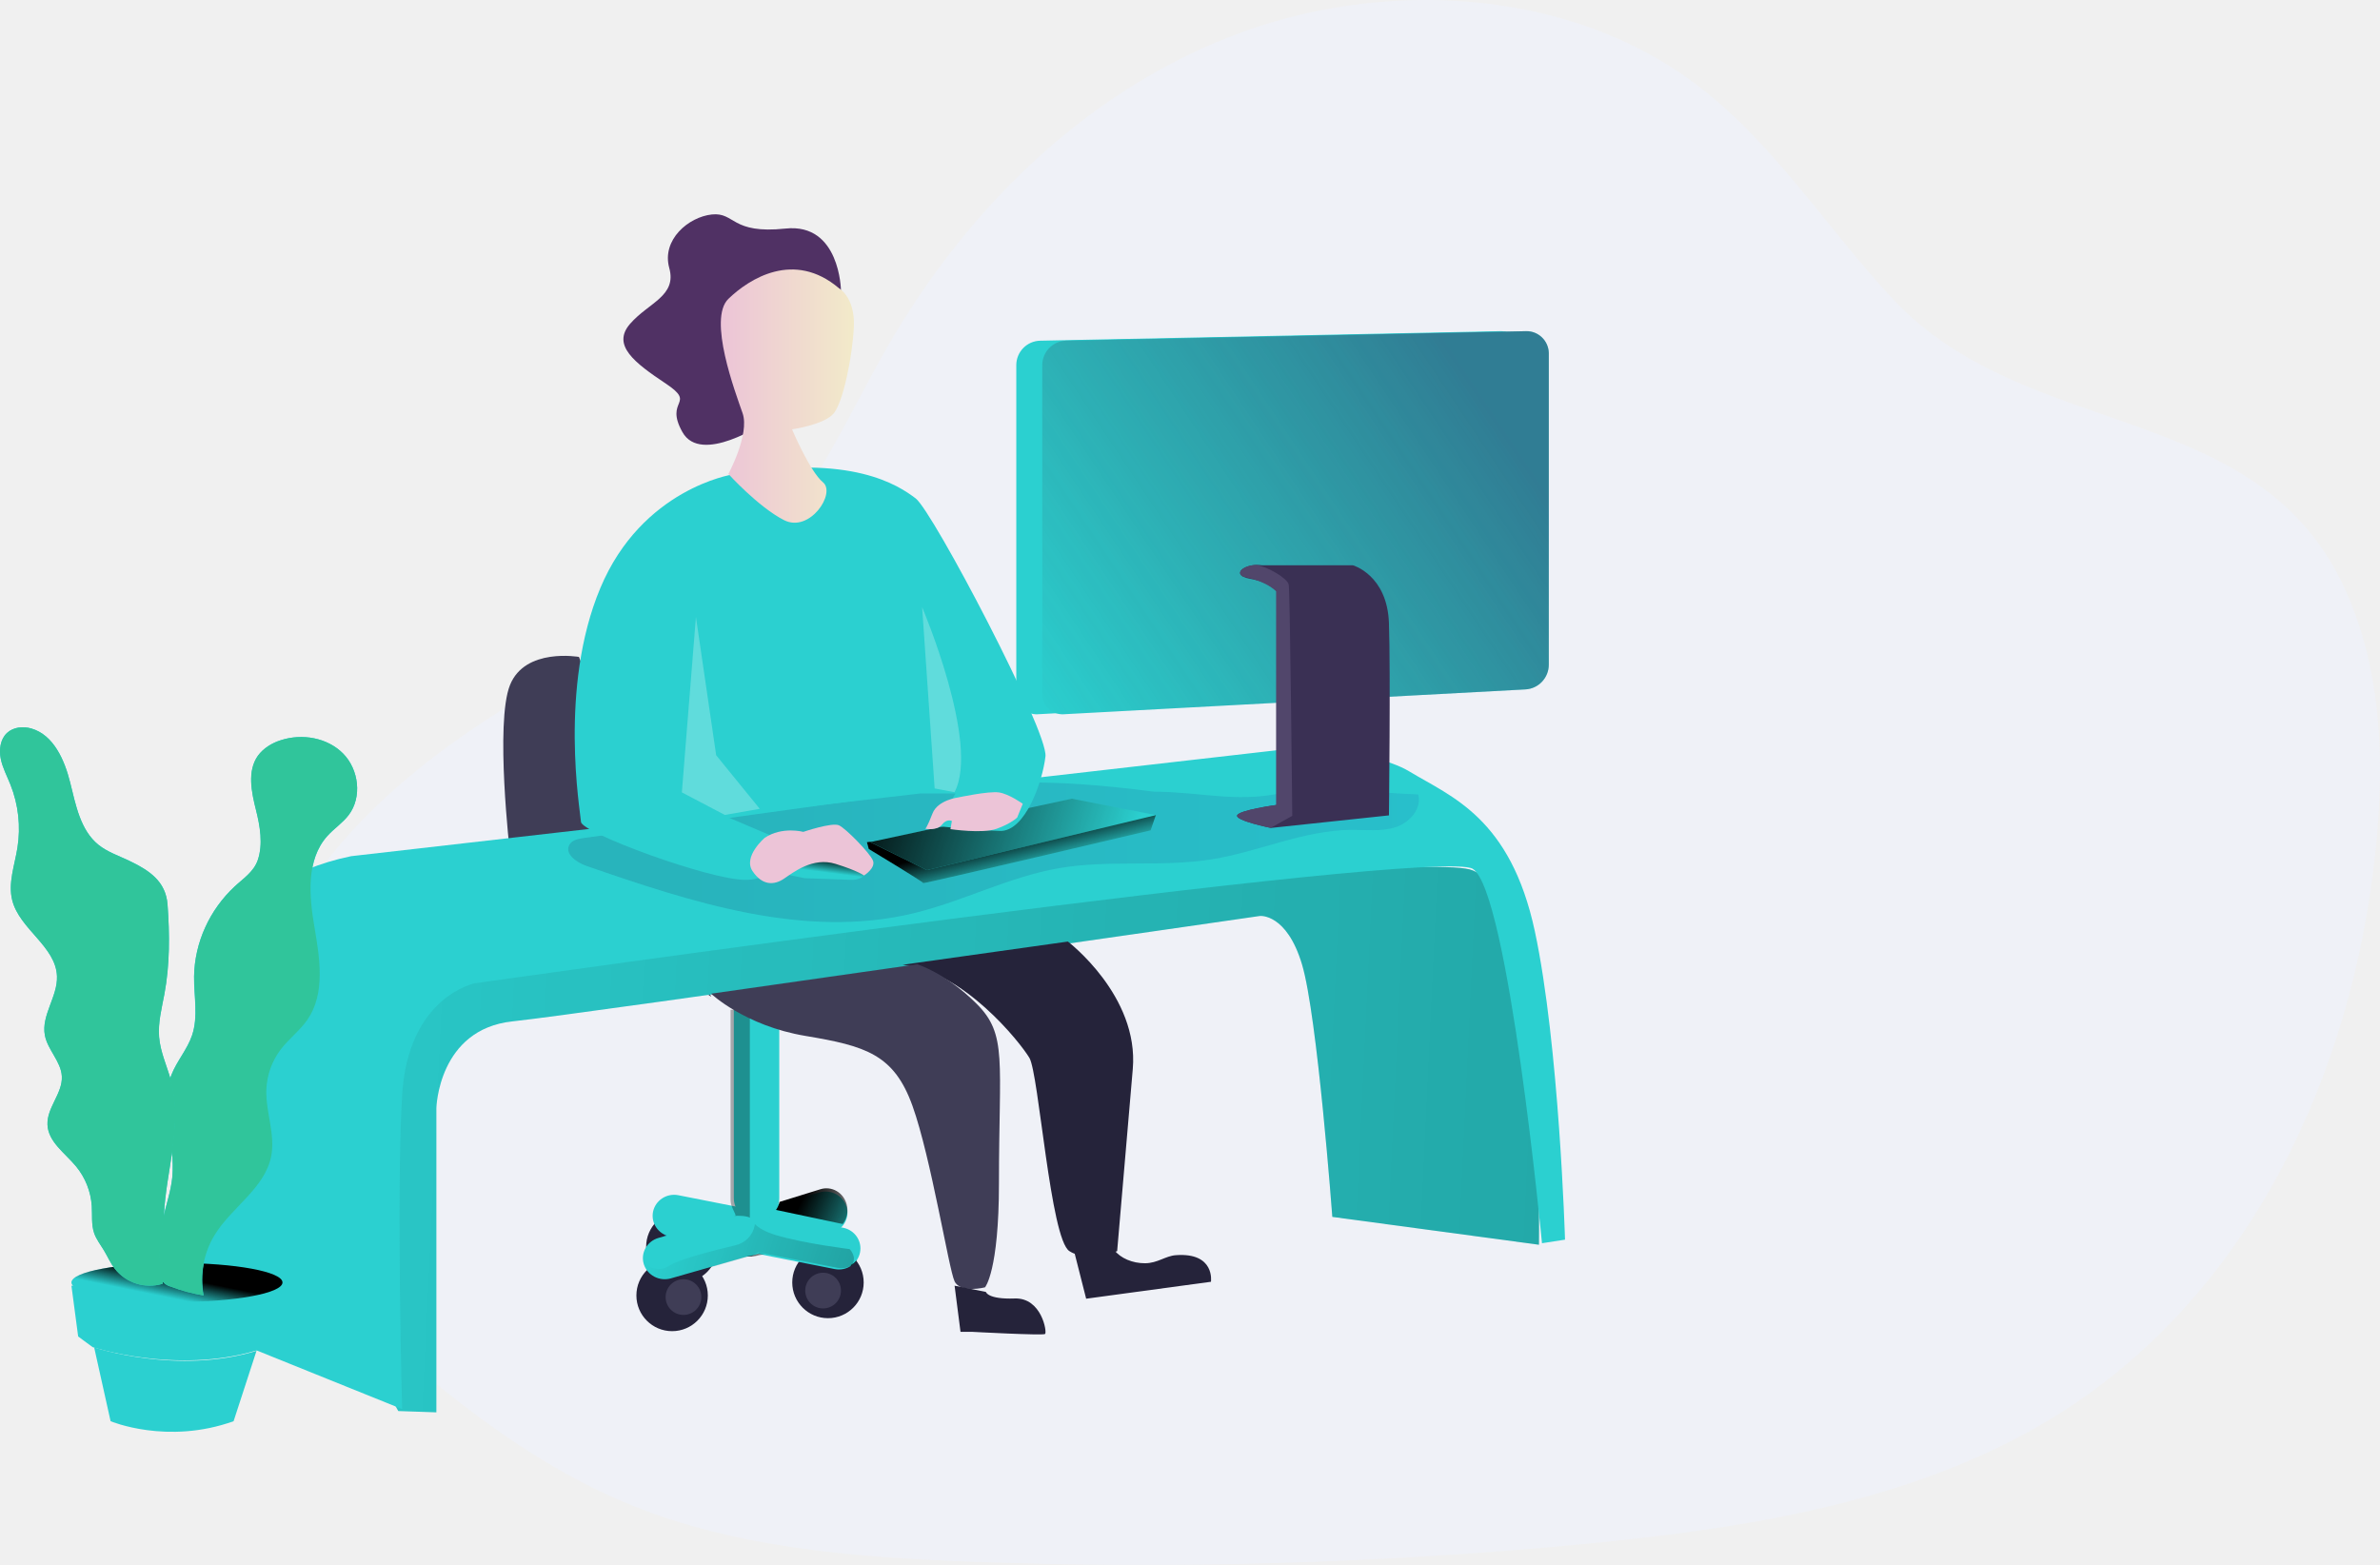
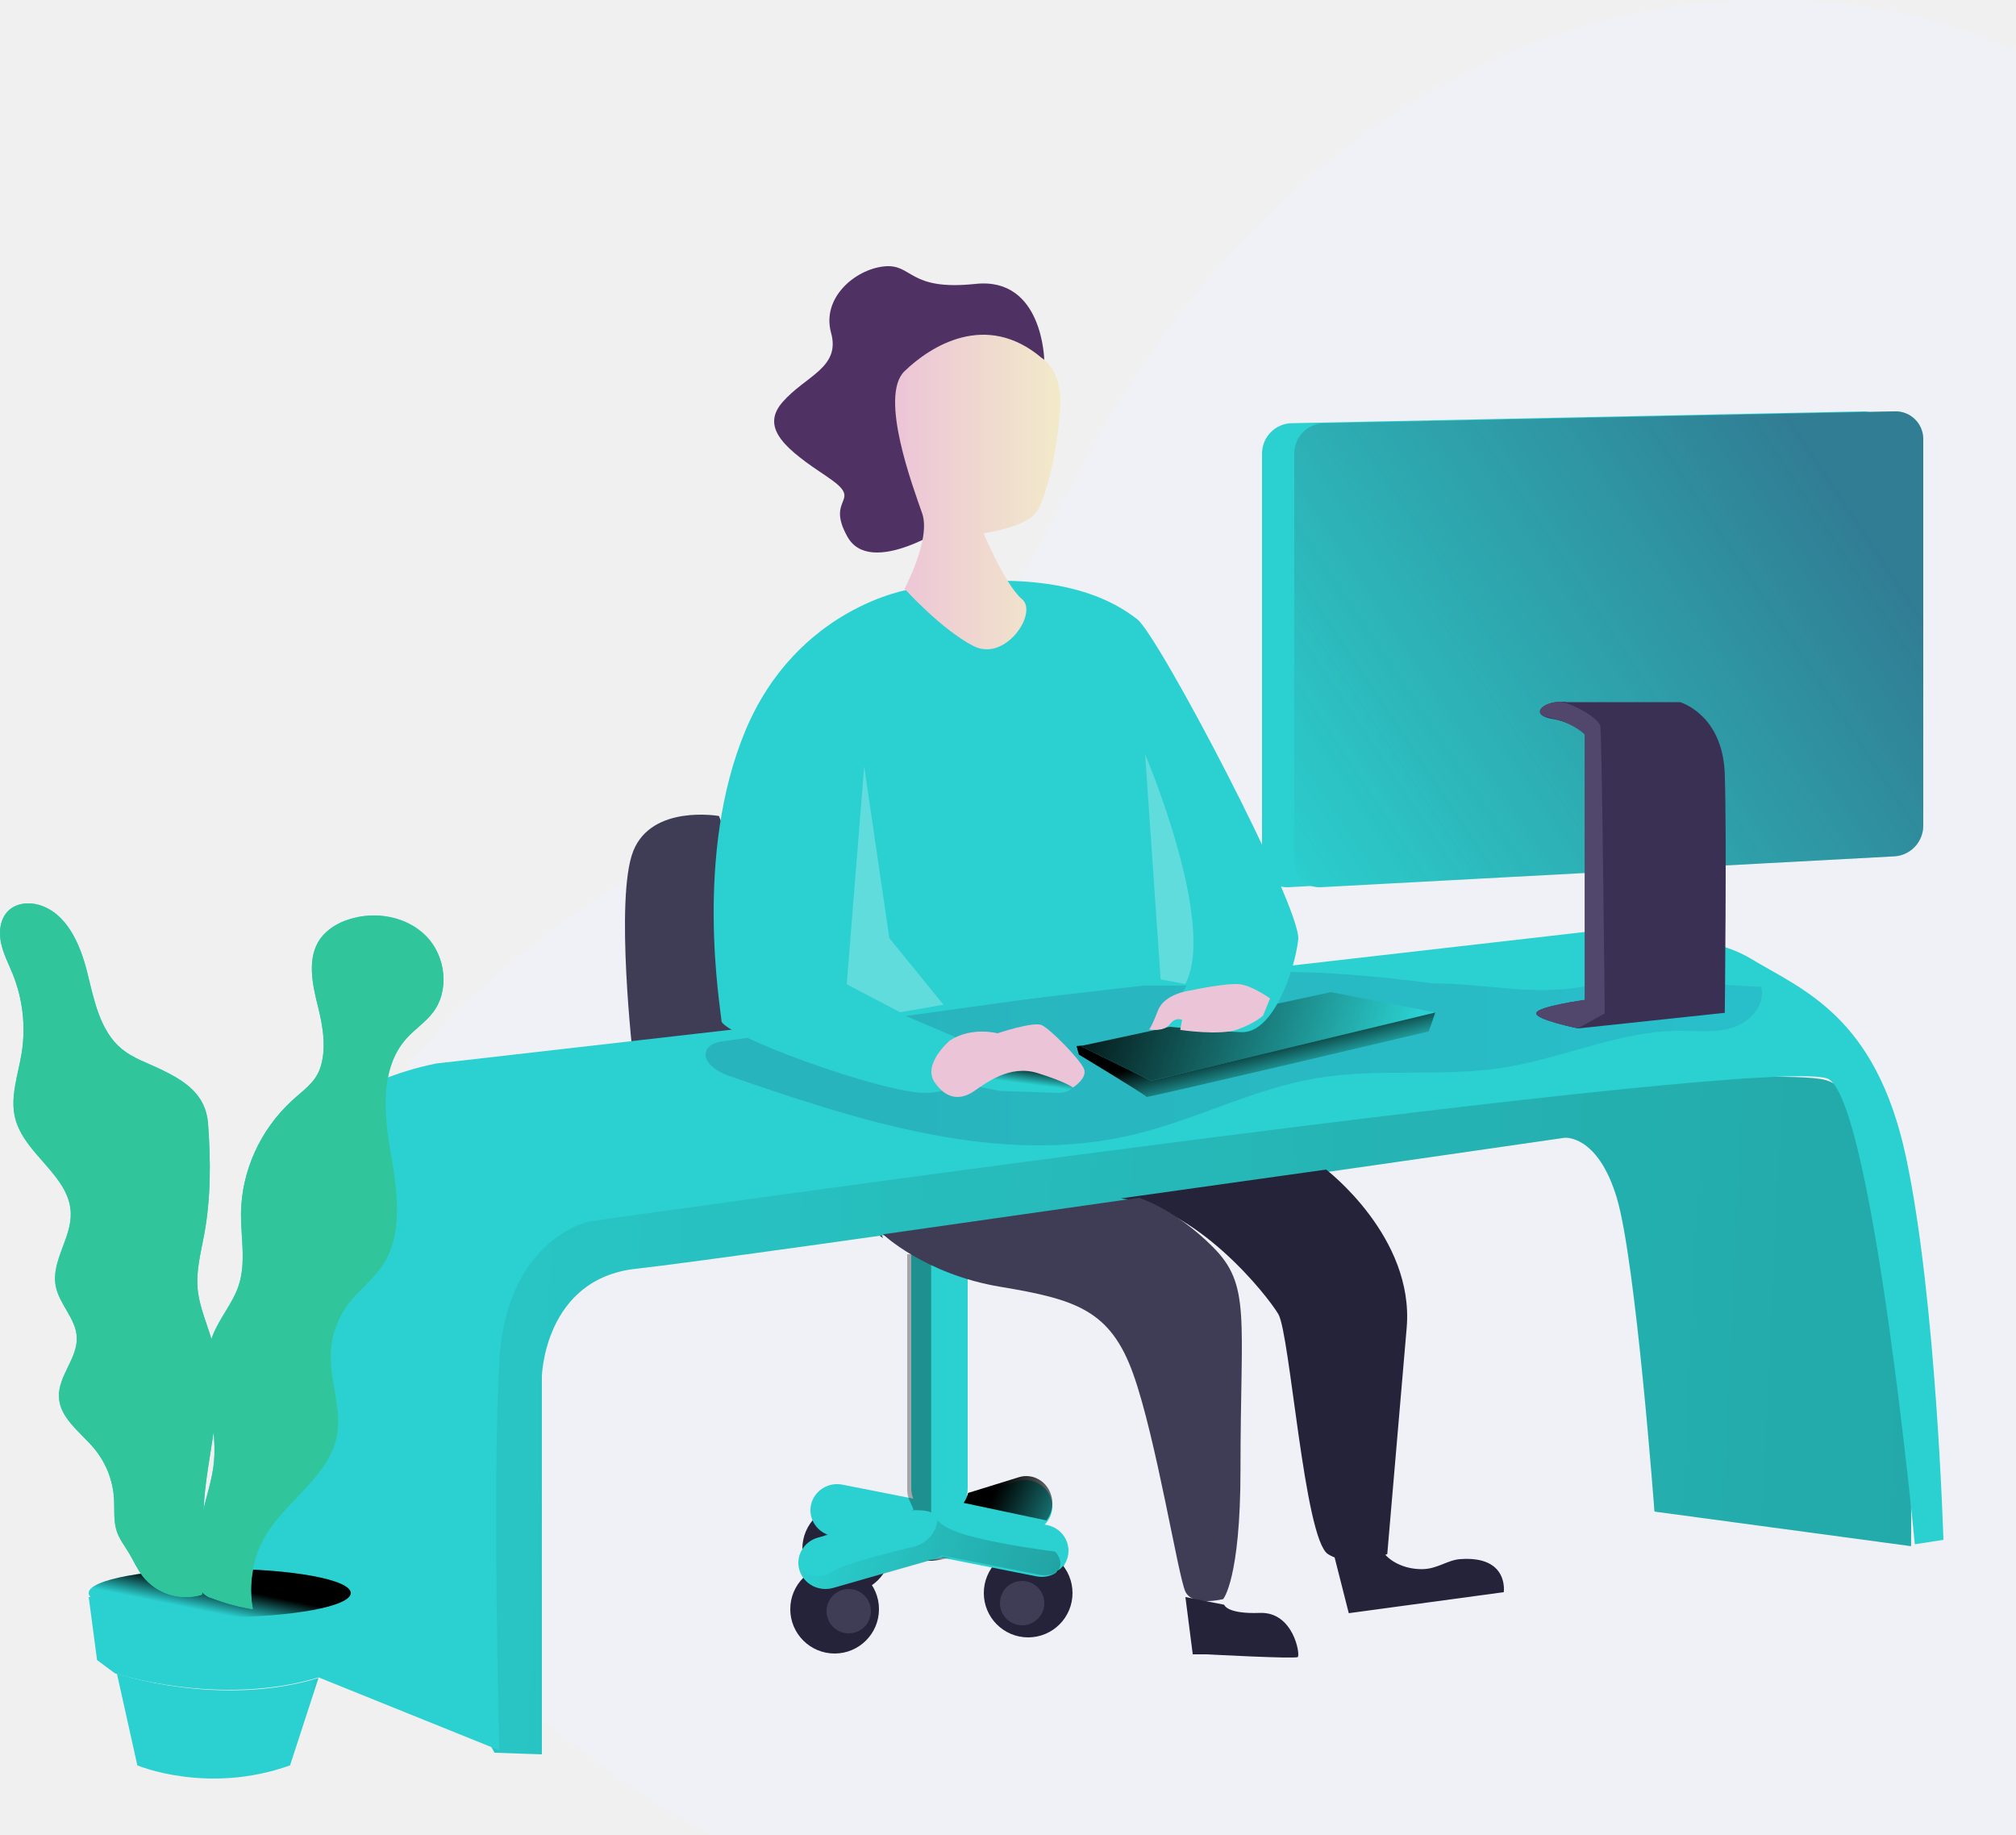
- <svg xmlns="http://www.w3.org/2000/svg" width="733" height="482">
+ <svg xmlns="http://www.w3.org/2000/svg" width="500" height="455">
  <defs>
    <linearGradient id="a" x1="0%" x2="100%" y1="50%" y2="50%">
      <stop offset="0%" stop-color="#183866" />
      <stop offset="100%" stop-color="#1A7FC1" />
    </linearGradient>
    <linearGradient id="b" x1="-.13%" x2="100%" y1="50.057%" y2="50.057%">
      <stop offset="0%" />
      <stop offset="99%" stop-opacity="0" />
    </linearGradient>
    <linearGradient id="c" x1="176.072%" x2="310.393%" y1="-566.037%" y2="-534.629%">
      <stop offset="0%" />
      <stop offset="99%" stop-opacity="0" />
    </linearGradient>
    <linearGradient id="d" x1="58.928%" x2="52.269%" y1="-257.998%" y2="-277.344%">
      <stop offset="0%" />
      <stop offset="99%" stop-opacity="0" />
    </linearGradient>
    <linearGradient id="e" x1="156.099%" x2="8.109%" y1="-63.273%" y2="-76.114%">
      <stop offset="0%" />
      <stop offset="99%" stop-opacity="0" />
    </linearGradient>
    <linearGradient id="f" x1="2361.044%" x2="2162.651%" y1="-16584.906%" y2="-16647.547%">
      <stop offset="0%" />
      <stop offset="99%" stop-opacity="0" />
    </linearGradient>
    <linearGradient id="g" x1="241.391%" x2="133.142%" y1="-426.052%" y2="-412.195%">
      <stop offset="0%" />
      <stop offset="99%" stop-opacity="0" />
    </linearGradient>
    <linearGradient id="h" x1="106.85%" x2="-35.821%" y1="22.502%" y2="19.27%">
      <stop offset="0%" />
      <stop offset="100%" stop-opacity="0" />
    </linearGradient>
    <linearGradient id="i" x1="14.169%" x2="114.168%" y1="-41.335%" y2="-41.335%">
      <stop offset="0%" stop-color="#183866" />
      <stop offset="100%" stop-color="#1A7FC1" />
    </linearGradient>
    <linearGradient id="j" x1="40.386%" x2="71.43%" y1="39.515%" y2="67.977%">
      <stop offset="0%" />
      <stop offset="99%" stop-opacity="0" />
    </linearGradient>
    <linearGradient id="k" x1="-12.531%" x2="93.689%" y1="44.923%" y2="53.42%">
      <stop offset="0%" />
      <stop offset="99%" stop-opacity="0" />
    </linearGradient>
    <linearGradient id="l" x1="53.702%" x2="43.721%" y1="42.271%" y2="80.595%">
      <stop offset="0%" />
      <stop offset="99%" stop-opacity="0" />
    </linearGradient>
    <linearGradient id="m" x1="190.926%" x2="102.154%" y1="-333.246%" y2="-335.028%">
      <stop offset="0%" />
      <stop offset="99%" stop-opacity="0" />
    </linearGradient>
    <linearGradient id="n" x1="168.578%" x2="111.53%" y1="-126.252%" y2="-126.942%">
      <stop offset="0%" />
      <stop offset="99%" stop-opacity="0" />
    </linearGradient>
    <linearGradient id="o" x1="56.989%" x2="28.128%" y1="43.618%" y2="69.958%">
      <stop offset="0%" />
      <stop offset="99%" stop-opacity="0" />
    </linearGradient>
    <linearGradient id="p" x1="58.095%" x2="57.212%" y1="-1473.571%" y2="-1370.204%">
      <stop offset="0%" />
      <stop offset="99%" stop-opacity="0" />
    </linearGradient>
    <linearGradient id="q" x1="-.04%" x2="99.996%" y1="49.993%" y2="49.993%">
      <stop offset="0%" stop-color="#ECC4D7" />
      <stop offset="42%" stop-color="#EFD4D1" />
      <stop offset="100%" stop-color="#F2EAC9" />
    </linearGradient>
    <linearGradient id="r" x1="99.032%" x2="199.03%" y1="-163.287%" y2="-163.287%">
      <stop offset="0%" stop-color="#ECC4D7" />
      <stop offset="42%" stop-color="#EFD4D1" />
      <stop offset="100%" stop-color="#F2EAC9" />
    </linearGradient>
    <linearGradient id="s" x1="124.306%" x2="224.306%" y1="-84.564%" y2="-84.564%">
      <stop offset="0%" stop-color="#ECC4D7" />
      <stop offset="42%" stop-color="#EFD4D1" />
      <stop offset="100%" stop-color="#F2EAC9" />
    </linearGradient>
    <linearGradient id="t" x1="128.89%" x2="24.06%" y1="100.36%" y2="153.095%">
      <stop offset="0%" stop-color="#362958" stop-opacity=".501" />
      <stop offset="100%" stop-color="#34313D" stop-opacity="0" />
    </linearGradient>
    <linearGradient id="u" x1="3990.942%" x2="3874.36%" y1="-34225.187%" y2="-34268.317%">
      <stop offset="0%" />
      <stop offset="99%" stop-opacity="0" />
    </linearGradient>
  </defs>
  <g fill="none" fill-rule="nonzero">
    <path fill="#EFF1F7" d="M583.08 92.214c-20.973-22.385-37.208-49.107-62.275-67.375-39.374-28.754-96.041-31.558-142.08-13.494-46.04 18.063-81.905 54.474-105.544 95.703-12.435 21.692-22.202 45.354-40.423 63.08-15.403 14.976-35.648 24.531-54.843 34.938-30.948 16.733-60.752 36.952-80.78 64.695-20.026 27.743-28.98 64.18-16.178 95.446 8.633 21.097 26.022 37.883 43.836 53.081 20.964 17.869 43.496 34.601 69.5 45.248 32.555 13.246 68.694 16.094 104.134 17.442 62.828 2.38 125.757.601 188.319-5.323 51.23-4.844 104.011-13.113 146.874-39.88 60.043-37.484 91-106.163 97.97-173.51 2.836-26.936 2.118-54.928-8.964-79.92-26.504-59.78-98.017-45.798-139.547-90.131z" />
    <path fill="#3F3D56" d="M178.317 202.334s-16.6-2.947-21.25 8.669c-4.65 11.616 0 51.733 0 51.733L219 307l-40.683-104.666z" />
    <path fill="#2BD0D0" d="M256.202 379.727l-24.555 7.008c-3.568 1.01-7.31-.952-8.372-4.386-1.047-3.438.987-7.046 4.55-8.069l24.522-7.014c3.565-1.01 7.307.947 8.372 4.379 1.058 3.433-.96 7.045-4.517 8.082z" />
    <circle cx="255" cy="395" r="11" fill="#25233A" />
    <circle cx="253.5" cy="397.5" r="5.5" fill="#3F3D56" />
    <circle cx="210" cy="384" r="11" fill="#25233A" />
    <path fill="url(#a)" d="M214 384.5a5.5 5.5 0 11-11 0 5.5 5.5 0 0111 0z" />
    <circle cx="207" cy="399" r="11" fill="#25233A" />
    <path fill="#3F3D56" d="M216 399.5a5.5 5.5 0 11-11 0 5.5 5.5 0 0111 0z" />
    <path fill="#2BD0D0" d="M257.085 390.874l-50.787-10.046c-3.574-.717-5.884-4.13-5.168-7.636.732-3.5 4.21-5.764 7.785-5.066l50.787 10.027c3.574.717 5.884 4.13 5.168 7.637-.723 3.507-4.204 5.781-7.785 5.084z" />
    <path fill="#2BD0D0" d="M226 310h14v59c0 3.866-3.133 7-6.997 7a6.999 6.999 0 01-6.996-7v-59H226z" />
    <path fill="#2BD0D0" d="M231.187 386.708l-24.537 7.025c-3.568 1.014-7.314-.949-8.375-4.388-1.047-3.44.987-7.05 4.548-8.074l24.537-7.005c3.564-1.01 7.304.948 8.368 4.381 1.039 3.435-.99 7.034-4.541 8.06z" />
    <path fill="url(#b)" d="M236 386.26l-3.125.551a12.89 12.89 0 01-2.875.172l1.305-.228a10.302 10.302 0 002.507-.755l2.188.26z" />
    <path fill="url(#c)" d="M261 372.738a6.914 6.914 0 01-1.46 4.262L239 372.65a7.113 7.113 0 001.098-2.462l12.654-3.923a6.201 6.201 0 014.913.579c1.5.867 2.609 2.324 3.083 4.048.164.6.249 1.222.252 1.846z" />
    <path fill="url(#d)" d="M225.22 371.103a5.776 5.776 0 01-.22-1.58V311h5.943v63.07c-.059.31-.04.627.057.93a9.278 9.278 0 00-2.845-.511c-.69-.04-1.385-.04-2.076 0l.425-.1c.262-.04-.94-2.091-1.283-3.286z" opacity=".31" />
    <path fill="url(#e)" d="M262.289 389.8c-.97.523-2.061.797-3.17.796a7.063 7.063 0 01-1.33-.13l-22.407-4.406-1.867-.363a6.54 6.54 0 01-2.133 1.055l-1.11.317-23.025 6.666c-3.514 1.007-7.202-.943-8.247-4.362 1.997 1.805 5.029 1.973 7.223.401 2.811-1.896 14.002-4.743 20.341-6.257 2.996-.698 5.288-3.05 5.848-6 .016-.173.042-.346.08-.517 1.056 1.113 2.997 2.362 6.505 3.423 8.64 2.589 22.667 4.304 22.667 4.304s2.532 2.42.625 5.073z" opacity=".31" />
    <path fill="url(#f)" d="M264 388a7.624 7.624 0 01-2 2 119.75 119.75 0 002-2z" />
    <path fill="url(#g)" d="M226.3 370.559a6.82 6.82 0 001.7 3.13c-.21.039-.425.092-.641.151L206.088 380c-3.271-.813-5.426-3.865-5.044-7.146.381-3.28 3.181-5.781 6.556-5.854a7.14 7.14 0 011.35.132l17.35 3.427z" />
    <path fill="#503164" d="M259 89.407s-.276-20.805-17.075-19.01c-16.8 1.793-15.511-5.095-22.687-4.339-7.175.757-15.51 7.786-13.117 16.468 2.395 8.682-6.332 10.623-12.064 17.21-5.733 6.587 1.349 11.976 11.006 18.416 9.657 6.44-.6 4.773 5.125 14.955 5.726 10.181 25.107-2.825 25.107-2.825L259 89.407z" />
    <path fill="#2BD0D0" d="M122.664 434.601l11.73.399v-93.745s.59-24.241 23.452-26.673c22.861-2.431 230.196-32.466 230.196-32.466s8.218-.87 12.951 14.901c4.733 15.771 9.34 77.787 9.34 77.787l63.64 8.577s1.68-109.55-21.302-115.595c-22.981-6.045-323.522 24.76-323.522 24.76s-22.29 116.352-6.485 142.055z" />
    <path fill="url(#h)" d="M122.664 434.601l11.73.399v-93.745s.59-24.241 23.452-26.673c22.861-2.431 230.196-32.466 230.196-32.466s8.218-.87 12.951 14.901c4.733 15.771 9.34 77.787 9.34 77.787l63.64 8.577s1.68-109.55-21.302-115.595c-22.981-6.045-323.522 24.76-323.522 24.76s-22.29 116.352-6.485 142.055z" opacity=".197" />
    <path fill="#2BD0D0" d="M62 303.784s5.744-31.756 46.144-40.079l285.183-32.643s27.996-1.16 40.804 6.587c12.808 7.746 31.088 14.168 38.583 49.223 7.495 35.056 9.286 94.942 9.286 94.942l-7.09 1.1s-10.348-108.44-21.312-115.306c-10.963-6.865-307.402 35.255-307.402 35.255s-20.561 4.088-22.352 34.532c-1.79 30.443 0 96.605 0 96.605L62 409.057V303.784z" />
    <path fill="url(#i)" d="M355.425 243.844c-14.762-1.9-29.644-3.276-44.519-2.72-11.18.433-22.286 1.966-33.372 3.493l-97.775 13.503c-1.66.23-3.55.603-4.38 2.044-1.592 2.752 2.15 5.464 5.182 6.512 32.51 11.256 67.243 22.656 100.708 14.63 15.3-3.669 29.511-11.288 45.03-13.935 15.518-2.647 31.448-.21 46.933-2.706 14.557-2.345 28.417-9.009 43.172-9.074 4.525 0 9.183.577 13.475-.839 4.293-1.415 8.088-5.739 6.9-10.05-13.853-.478-29.404-3.007-42.992-.262-13.449 2.712-24.894-.596-38.362-.596z" opacity=".19" />
    <path fill="#2BD0D0" d="M267 259.38l.57 2.114s16.881 10.173 16.775 10.501c-.106.328 70.024-16.24 70.024-16.24L356 251l-89 8.38z" />
    <path fill="url(#j)" d="M267 259.38l.57 2.114s16.881 10.173 16.775 10.501c-.106.328 70.024-16.24 70.024-16.24L356 251l-89 8.38z" />
    <path fill="#2BD0D0" d="M268 259.364L330.107 246 356 251.054 285.442 268z" />
    <path fill="url(#k)" d="M268 259.364L330.107 246 356 251.054 285.442 268z" />
    <path fill="#2BD0D0" d="M247.832 270.484l14.457.512s3.672.228 4.62-2.717c.95-2.945-5.89-9.16-6.622-9.277-.733-.118-19.76 5.22-17.017 10.556l4.562.926z" />
    <path fill="url(#l)" d="M247.832 270.484l14.457.512s3.672.228 4.62-2.717c.95-2.945-5.89-9.16-6.622-9.277-.733-.118-19.76 5.22-17.017 10.556l4.562.926z" />
    <path fill="#2BD0D0" d="M79 416.056l-7.058 21.677c-20.473 7.351-37.88 0-37.88 0L29 415s25.535 8.56 50 1.056z" />
    <path fill="url(#m)" d="M79 416.056l-7.058 21.677c-20.473 7.351-37.88 0-37.88 0L29 415s25.535 8.56 50 1.056z" />
    <path fill="#2BD0D0" d="M87 396l-2.284 16.943-5.786 3.008c-24.648 7.42-50.415-1.038-50.415-1.038l-4.443-3.283L22 396h65z" />
    <path fill="url(#n)" d="M87 396l-2.284 16.943-5.786 3.008c-24.648 7.42-50.415-1.038-50.415-1.038l-4.443-3.283L22 396h65z" />
    <ellipse cx="54.5" cy="395" fill="#2BD0D0" rx="32.5" ry="6" />
    <ellipse cx="54.5" cy="395" fill="url(#o)" rx="32.5" ry="6" />
    <path fill="#2BD0D0" d="M39.641 265.03c-3.182-1.515-6.603-2.658-9.356-4.87-5.547-4.5-6.953-12.248-8.69-19.198-1.736-6.951-5.097-14.593-11.944-16.587-2.562-.737-5.567-.445-7.515 1.39-2.053 1.933-2.47 5.11-1.908 7.914.561 2.804 1.928 5.316 2.985 7.974a36.878 36.878 0 012.172 19.477c-.865 5.389-2.932 10.851-1.605 16.134 2.252 8.964 13.47 14.22 13.78 23.457.212 6.233-4.885 12.001-3.73 18.135.852 4.538 5.005 8.08 5.23 12.692.25 5.23-4.662 9.655-4.424 14.885.237 5.23 5.427 8.725 8.815 12.839a21.453 21.453 0 014.827 12.193c.178 2.791-.179 5.682.726 8.327.66 1.933 1.98 3.575 3.004 5.316 1.13 1.88 1.981 3.914 3.341 5.655a13.696 13.696 0 0014.725 4.651c1.05-6.95.132-14.04.423-21.065.574-13.609 5.691-27.324 2.416-40.535-1.201-4.844-3.512-9.443-3.922-14.413-.363-4.44.812-8.838 1.631-13.217 1.69-9.044 1.664-18.394.97-27.538-.547-7.256-5.618-10.599-11.95-13.616z" />
    <path fill="#2BD0D0" d="M59.752 300.767c-.053 6.062 1.33 12.33-.612 18.085-1.47 4.362-4.702 7.934-6.371 12.223-3.85 9.899 1.33 21 .273 31.57-.44 4.354-1.936 8.537-2.88 12.813a51.236 51.236 0 00-.851 16.485 4.17 4.17 0 003.325 4.342A51.942 51.942 0 0062.711 399a26.638 26.638 0 013.445-18.59c5.274-8.63 15.522-14.446 17.43-24.359 1.29-6.712-1.715-13.524-1.502-20.355a21.886 21.886 0 014.482-12.548c2.48-3.227 5.839-5.723 8.147-9.07 5.546-8.066 3.817-18.848 2.168-28.494-1.65-9.647-2.607-20.748 3.91-28.057 2.062-2.31 4.748-4.044 6.617-6.513 4.163-5.504 3.112-13.983-1.73-18.902-4.84-4.92-12.635-6.28-19.218-4.116a13.86 13.86 0 00-7.01 4.76c-3.325 4.714-1.995 11.154-.585 16.757 1.23 4.867 2.221 10.483.539 15.39-1.257 3.651-4.443 5.63-7.15 8.172a38.903 38.903 0 00-12.502 27.692z" />
    <path fill="#30C59B" d="M53.062 354.522c-.938 6.593-2.292 13.239-2.57 19.851v.665a1.757 1.757 0 01-.111.479 51.684 51.684 0 00-.866 16.501c.036.893.261 1.768.66 2.566-.032.279-.072.551-.111.83a13.702 13.702 0 01-14.73-4.652c-1.32-1.741-2.213-3.775-3.342-5.655-1.057-1.748-2.345-3.39-3.005-5.317-.905-2.659-.549-5.536-.727-8.327a21.453 21.453 0 00-4.828-12.196c-3.389-4.087-8.587-7.516-8.818-12.833-.231-5.317 4.676-9.656 4.425-14.887-.224-4.612-4.379-8.154-5.23-12.693-1.157-6.135 3.962-11.903 3.731-18.137-.31-9.238-11.532-14.495-13.785-23.46-1.32-5.284.74-10.747 1.605-16.136a36.876 36.876 0 00-2.146-19.46c-1.057-2.658-2.424-5.163-2.986-7.975-.561-2.81-.145-5.981 1.909-7.922 1.982-1.834 4.954-2.126 7.517-1.389 6.856 1.994 10.204 9.664 11.948 16.615 1.744 6.952 3.144 14.694 8.692 19.2 2.742 2.227 6.176 3.356 9.36 4.872 6.34 3.017 11.413 6.36 11.955 13.55.66 9.145.72 18.496-.97 27.541-.82 4.38-1.982 8.78-1.632 13.219.35 4.44 2.272 8.64 3.527 12.946.139.485.277.977.396 1.469 1.665 6.839 1.13 13.757.132 20.735z" />
    <path fill="url(#p)" d="M49.718 394a7.789 7.789 0 01-.502-2.488c-.43-5.36-.216-10.78.637-16.047.023-.155.052-.31.08-.465-.171 6.346.374 12.744-.215 19z" />
    <path fill="#30C59B" d="M107.393 251.014c-1.871 2.47-4.562 4.202-6.627 6.513-6.527 7.303-5.568 18.41-3.916 28.057 1.651 9.646 3.383 20.428-2.172 28.495-2.31 3.32-5.674 5.842-8.159 9.069a21.865 21.865 0 00-4.49 12.548c-.212 6.831 2.798 13.643 1.506 20.355-1.911 9.913-12.175 15.742-17.457 24.36A26.644 26.644 0 0062.654 399a51.824 51.824 0 01-10.064-2.715 5.425 5.425 0 01-2.344-1.415 2.503 2.503 0 01-.247-.345 6.232 6.232 0 01-.699-2.55c-.599-5.506-.3-11.073.886-16.484.033-.16.073-.319.113-.478.946-4.11 2.345-8.14 2.771-12.336a39.84 39.84 0 00-.16-8.166c1.006-6.971 1.545-13.882-.153-20.668-.12-.49-.26-.982-.4-1.467.127-.425.273-.85.44-1.268 1.672-4.289 4.909-7.86 6.38-12.223 1.939-5.756.56-12.023.613-18.085.087-10.47 4.823-20.58 12.429-27.725 2.71-2.542 5.901-4.52 7.16-8.172 1.685-4.907.666-10.523-.54-15.39-1.418-5.603-2.764-12.043.587-16.757 1.665-2.337 4.29-3.857 7.02-4.76 6.567-2.165 14.407-.804 19.249 4.116 4.842 4.92 5.868 13.43 1.698 18.902z" />
    <path fill="#2BD0D0" d="M225.573 146.146s-27.817 4.3-40.684 34.977c-12.867 30.677-6.176 68.683-5.951 72.027.225 3.344 39.428 17.85 50.635 17.85 11.208 0 13.542-11.229 13.542-11.229l-19.803-8.433 60.17-6.949h10.804l-5.951 10.032s11.743 1.23 19.592 1.511c7.848.281 13.178-15.24 14.057-22.959.88-7.717-34.667-75.458-39.977-79.47-5.31-4.013-19.717-13.817-56.434-7.357z" />
    <path fill="url(#q)" d="M258.392 88.776s5.032 2.83 4.58 11.985c-.453 9.155-3.29 22.932-6.153 26.5-2.864 3.57-12.88 4.968-12.88 4.968s5.464 12.977 9.53 16.326c4.066 3.349-4.086 15.687-12.015 11.639-7.928-4.049-17.12-14.216-17.12-14.216s6.612-12.245 4.376-18.69c-2.235-6.445-10.772-29.064-4.376-35.242 6.396-6.18 20.186-15.035 34.058-3.27z" />
    <path fill="#FFF" opacity=".25" d="M214.334 190L210 244.055 223.238 251 234 249.122l-13.428-16.504zM284 187s17.909 42.077 9.97 57l-6.116-1.16L284 187z" />
    <path fill="url(#r)" d="M235.522 258.045s-6.766 5.775-3.746 10.267c3.02 4.491 6.625 4.363 9.631 2.355 3.006-2.009 8.911-6.776 15.946-4.588 7.035 2.188 8.744 3.58 8.744 3.58s3.705-2.316 2.744-4.639c-.962-2.323-8.32-9.85-10.452-10.825-2.132-.975-10.983 2.021-10.983 2.021s-6.503-1.758-11.884 1.83z" />
    <path fill="url(#s)" d="M295.191 245.598s-6.385.759-7.998 4.957c-1.613 4.198-2.193 4.71-2.193 4.71s3.606.69 5.106-1.264 3.059-1.133 3.059-1.133l-.447 2.507s9.798 1.477 14.224-.11c4.425-1.589 6.325-3.453 6.325-3.453l1.733-4.24s-4.18-3.03-7.332-3.5c-3.152-.47-12.477 1.526-12.477 1.526z" />
    <path fill="#25233A" d="M328.893 290s21.934 16.687 19.984 39.259c-1.949 22.572-4.813 56.087-4.813 56.087s-8.846 3.722-14.707 0c-5.862-3.722-9.411-54.65-12.315-59.513-2.904-4.864-20.375-26.79-39.042-28.679L328.893 290z" />
    <path fill="#3F3D56" d="M219 306.058s10.444 9.895 29.062 13.002c18.619 3.107 27.297 5.7 32.987 21.605 5.69 15.905 11.148 50.137 12.935 53.963 1.786 3.826 9.382 1.874 9.382 1.874s4.296-4.895 4.296-32.114c0-37.946 2.655-45.724-6.913-55.256-9.568-9.533-18.272-12.132-18.272-12.132L219 306.058z" />
    <path fill="#25233A" d="M294 396l1.82 14.197h3.408s21.948 1.187 22.636.675c.688-.513-1.057-11.243-9.372-10.94-8.316.304-8.861-2.023-8.861-2.023L294 396zm37-9.844L334.518 400l38.437-5.212s1.353-9.093-10.823-8.191c-3.214.234-5.608 2.465-9.471 2.485-3.863.02-7.563-1.543-9.511-4.082L331 386.156z" />
    <path fill="#2BD0D0" d="M461.804 212.337l-142.243 7.654c-3.44.181-6.376-2.47-6.561-5.926V112.473c.003-4.101 3.267-7.448 7.348-7.535l141.661-2.937a6.835 6.835 0 014.886 1.917 6.898 6.898 0 012.105 4.827v95.971c-.005 4.056-3.164 7.402-7.196 7.621z" />
    <path fill="#2BD0D0" d="M469.804 212.337l-142.25 7.655c-3.44.177-6.372-2.478-6.554-5.934V112.473c-.004-4.102 3.26-7.452 7.342-7.535l141.68-2.937c3.777-.07 6.898 2.943 6.978 6.738v95.977c-.005 4.057-3.164 7.403-7.196 7.621z" />
    <path fill="url(#t)" d="M469.804 212.337l-142.25 7.655c-3.44.177-6.372-2.478-6.554-5.934V112.473c-.004-4.102 3.26-7.452 7.342-7.535l141.68-2.937c3.777-.07 6.898 2.943 6.978 6.738v95.977c-.005 4.057-3.164 7.403-7.196 7.621z" />
    <path fill="#3A3054" d="M427.773 251.138L391.478 255s-11.053-2.23-10.455-3.862c.599-1.633 12.156-3.205 12.156-3.205v-65.804c-.1-.146-1.621-2.084-5.789-3.319-.807-.239-1.628-.43-2.459-.57a7.252 7.252 0 01-2.06-.624c-2.479-1.28.26-3.51 4.107-3.61a9.625 9.625 0 011.802.106h27.913s10.568 2.973 11.08 17.811c.511 14.839 0 59.215 0 59.215z" />
    <path fill="#51466B" d="M398 251.277L391.322 255s-10.888-2.23-10.299-3.863c.59-1.632 11.995-3.205 11.995-3.205v-65.809c-.138-.152-1.807-1.898-5.703-3.318a28.64 28.64 0 00-4.452-1.195c-2.442-1.28.255-3.51 4.046-3.61 3.228.445 9.585 4.028 9.998 6.073.412 2.044 1.093 71.204 1.093 71.204z" />
    <path fill="url(#u)" d="M263 389c-.881 1.001-1.29 1.37-.77.547.27-.159.527-.342.77-.547z" />
  </g>
</svg>
